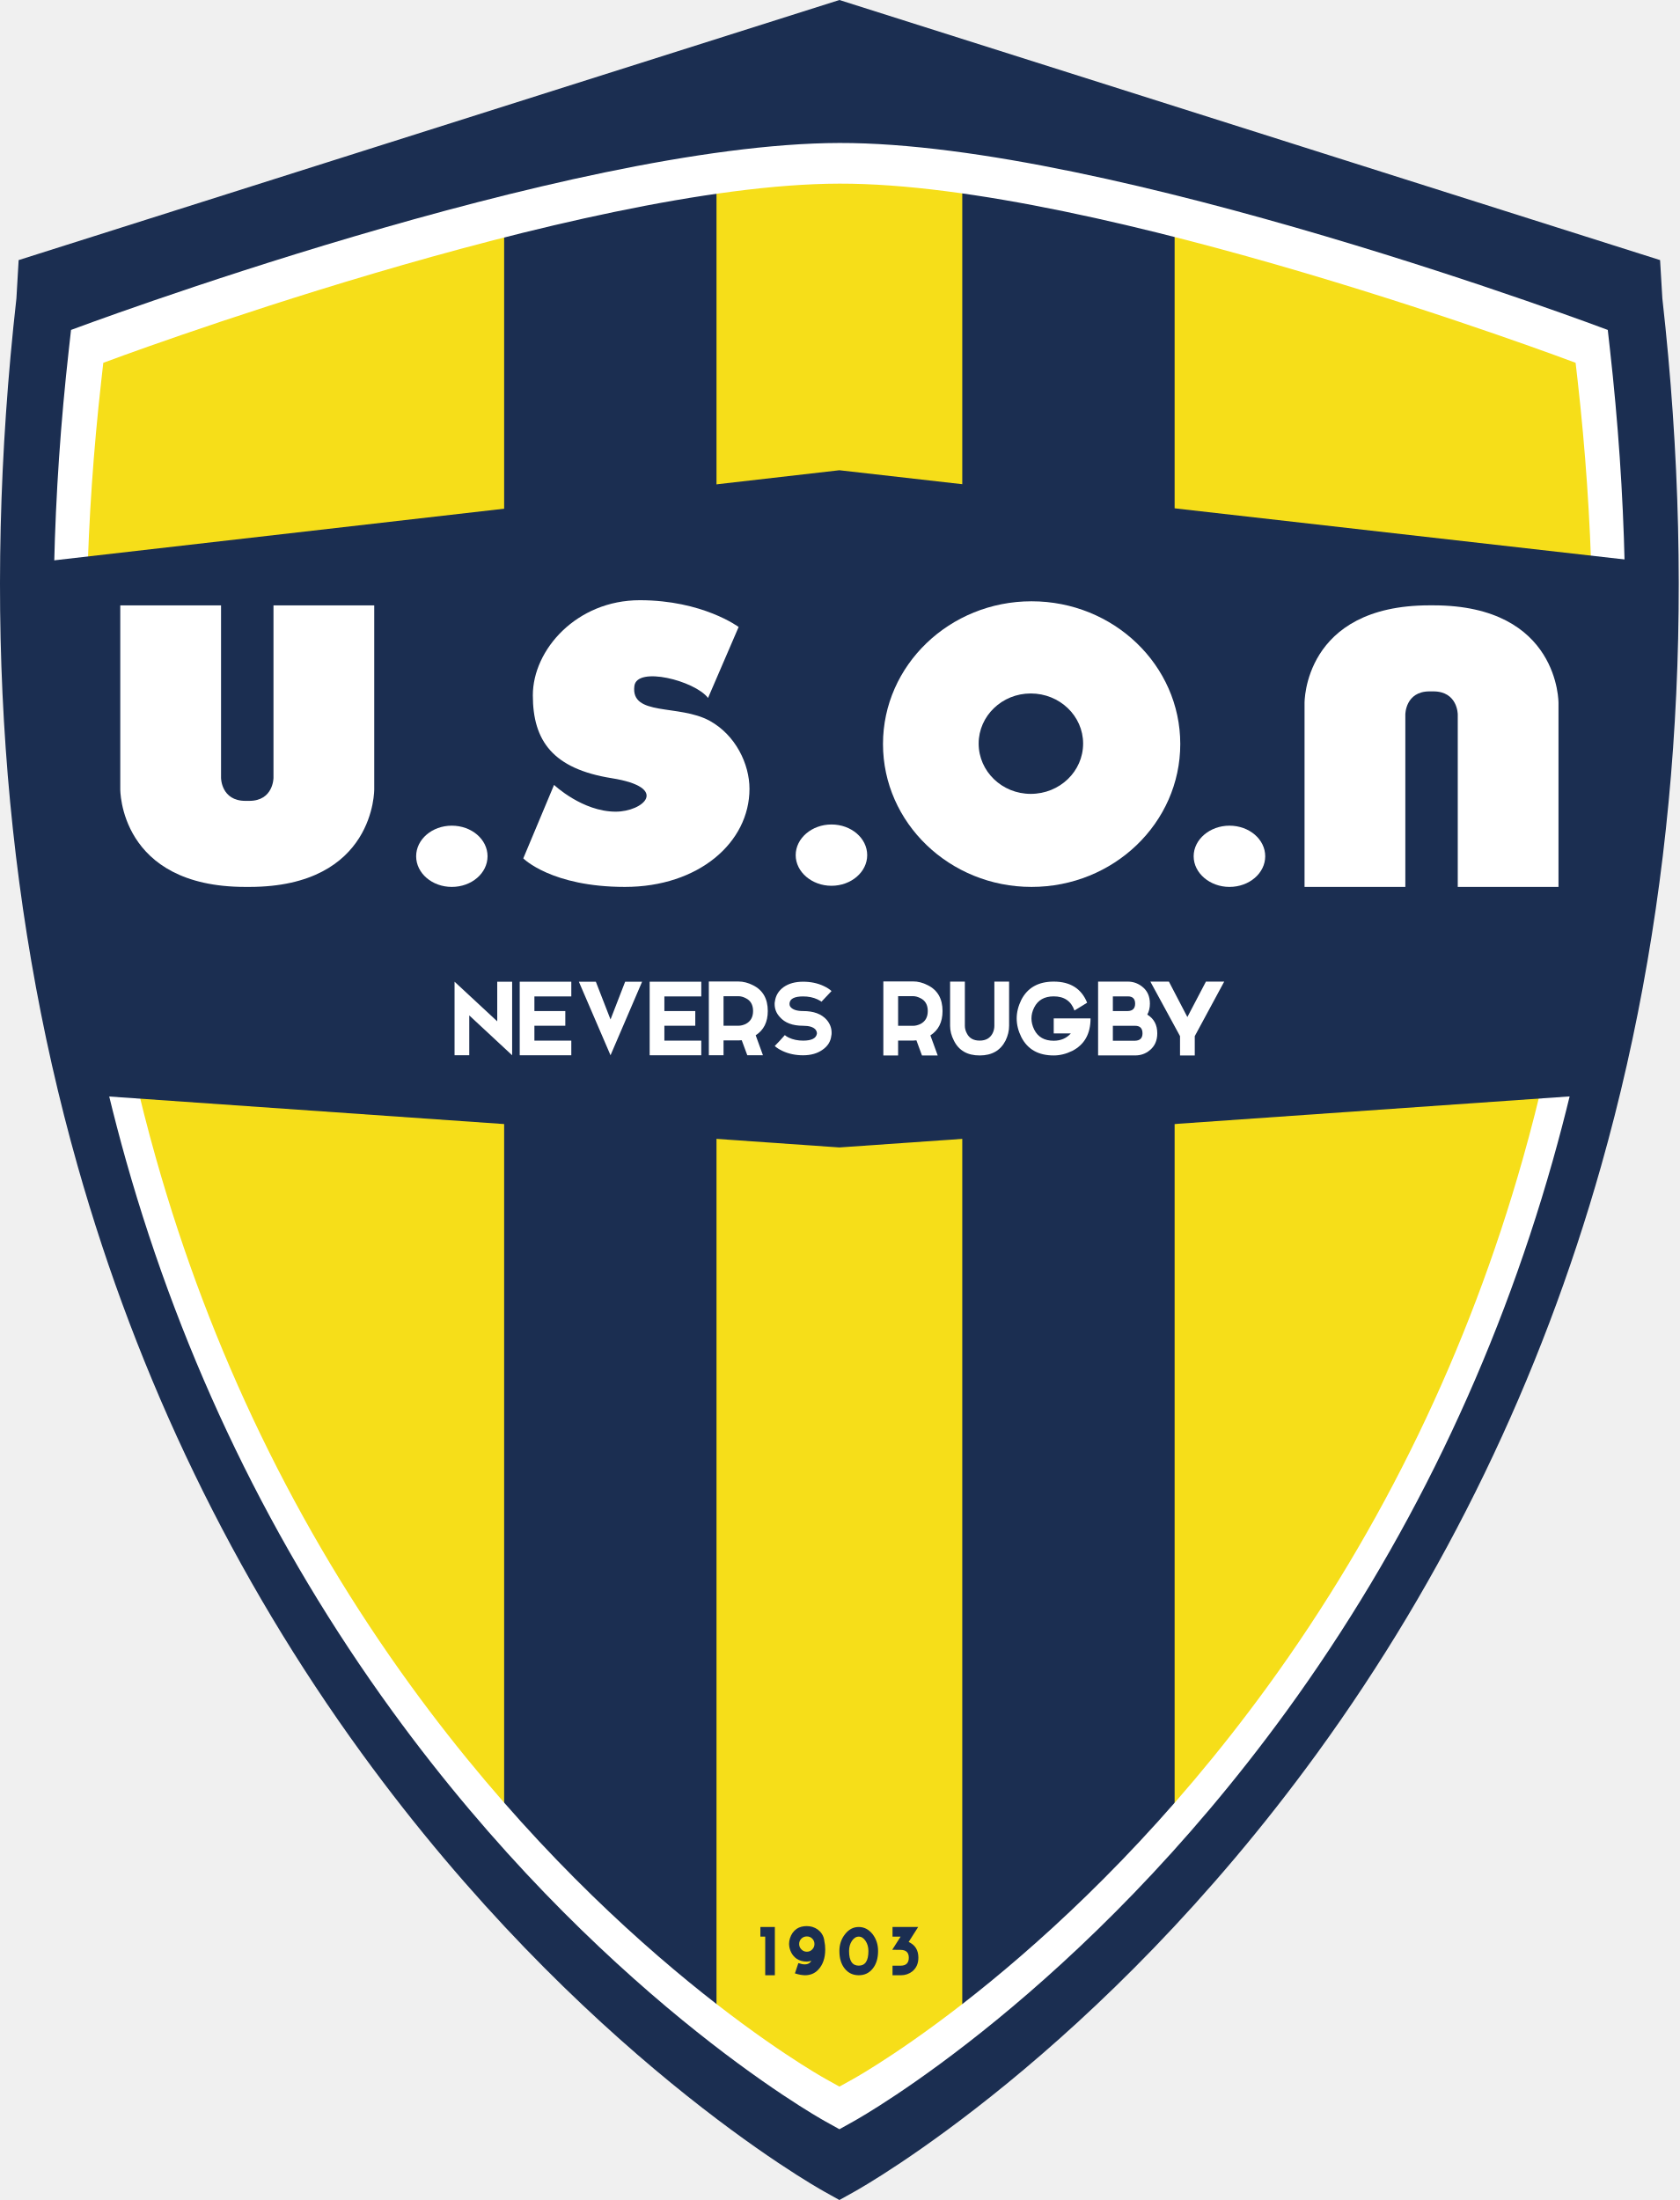
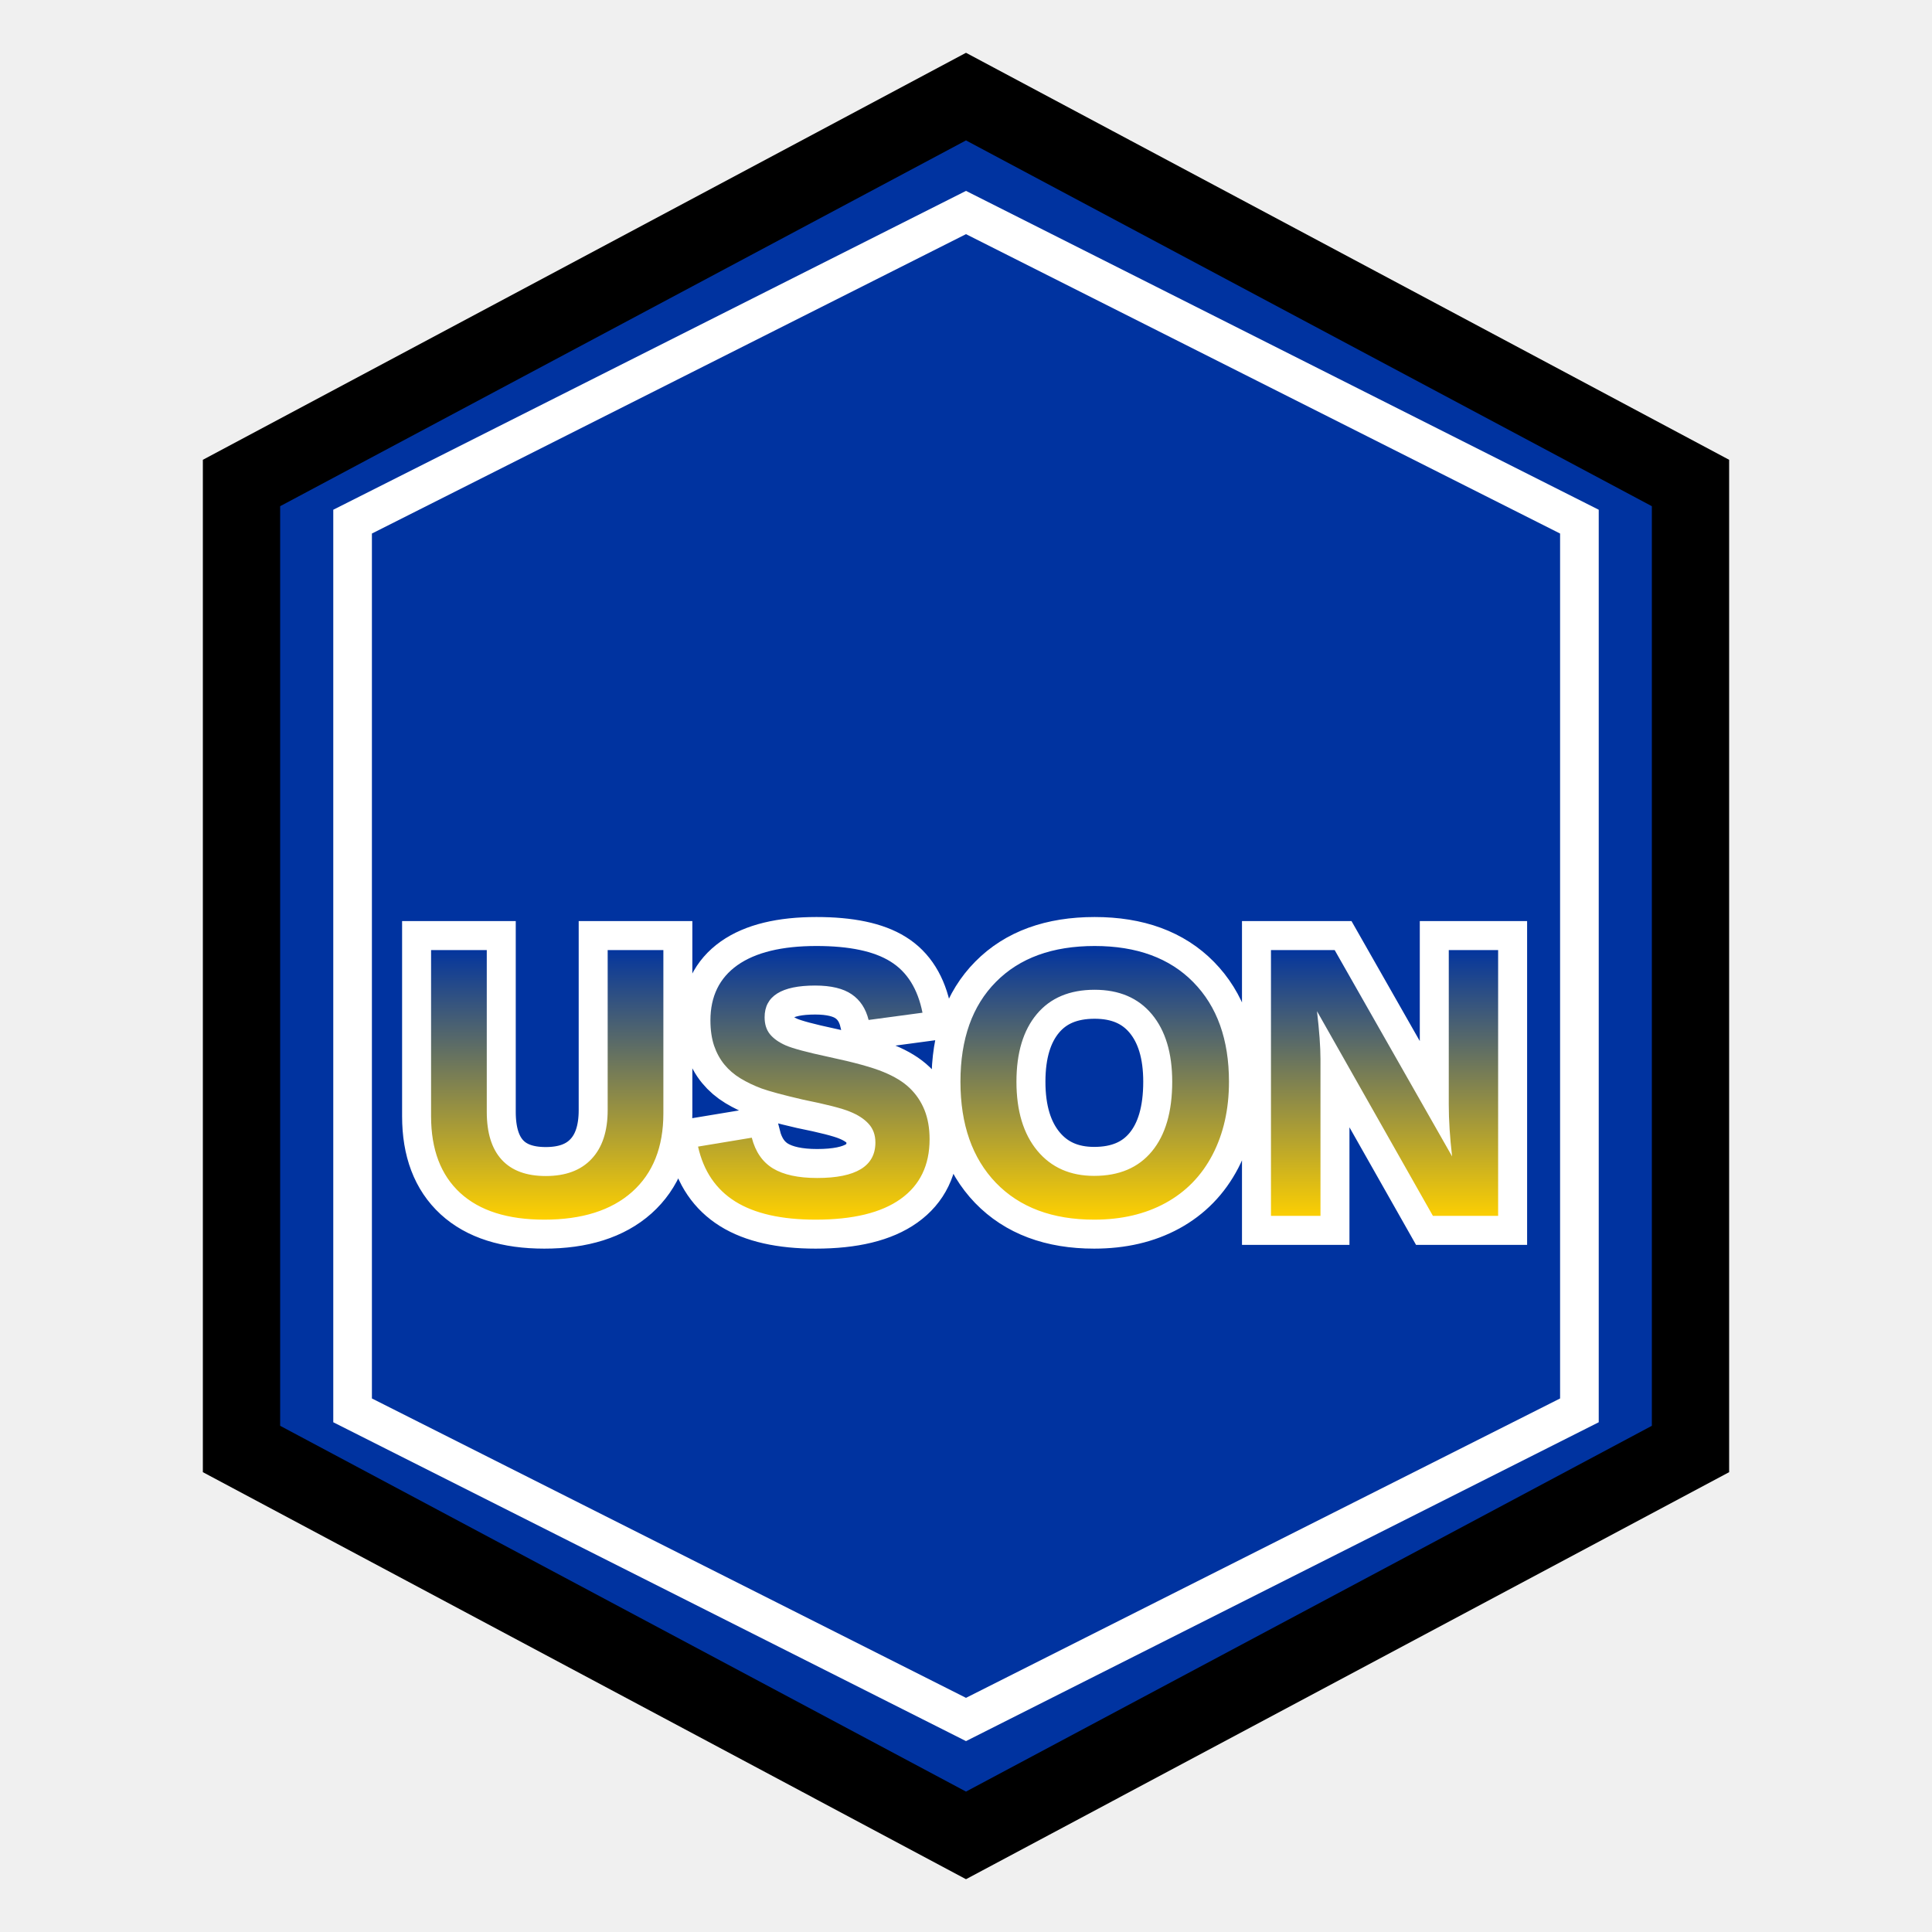
- <svg xmlns="http://www.w3.org/2000/svg" id="svg2" version="1.1" xml:space="preserve" width="458" height="600" viewBox="0 0 458 600">
-   <defs id="defs6" />
-   <g id="g10" transform="matrix(1.25,0,0,-1.25,0,600)">
-     <g id="g27451" transform="matrix(5.889119,0,0,5.889119,-5838.203,-4254.314)">
-       <path d="m 1022.451,725.185 -0.526,0.292 c -0.341,0.19 -8.441,4.765 -15.988,15.151 -4.426,6.091 -7.73,12.923 -9.818,20.304 -2.608,9.208 -3.319,19.299 -2.116,29.99 l 0.078,0.698 c 0,0 18.345,6.884 28.37,6.904 10.025,0.021 28.37,-6.904 28.37,-6.904 l 0.079,-0.698 c 1.202,-10.692 0.491,-20.782 -2.116,-29.99 -2.09,-7.381 -5.394,-14.213 -9.82,-20.304 -7.547,-10.386 -15.645,-14.961 -15.986,-15.151 l -0.526,-0.292 z" style="fill:#f6de19;fill-opacity:1;fill-rule:nonzero;stroke:none" id="path21852" />
-       <path id="path21866" style="fill:#1b2e51;fill-opacity:1;fill-rule:nonzero;stroke:none" d="m 1027.003,799.479 7.867,-1.6 0,-61.676 -7.867,-8 z" />
-       <path id="path21868" style="fill:#1b2e51;fill-opacity:1;fill-rule:nonzero;stroke:none" d="m 1010.031,797.879 7.867,1.6 0,-71.276 -7.867,8 z" />
-       <g id="g27445">
-         <path id="path21872" style="fill:#1b2e51;fill-opacity:1;fill-rule:nonzero;stroke:none" d="m 1019.524,732.517 0,-0.357 0.179,0 0,-1.431 0.357,0 0,1.788 -0.536,0 z" />
-         <path id="path21884" style="fill:#1b2e51;fill-opacity:1;fill-rule:nonzero;stroke:none" d="m 1021.245,731.601 c 0.079,0 0.145,0.027 0.198,0.083 0.056,0.056 0.084,0.123 0.084,0.202 0,0.079 -0.028,0.147 -0.084,0.202 -0.053,0.053 -0.119,0.079 -0.198,0.079 -0.078,0 -0.145,-0.026 -0.2,-0.079 -0.057,-0.055 -0.085,-0.123 -0.085,-0.202 0,-0.079 0.028,-0.146 0.085,-0.202 0.055,-0.056 0.122,-0.083 0.2,-0.083 m -0.659,0.29 c 0,0.069 0.011,0.137 0.033,0.206 0.047,0.151 0.13,0.268 0.249,0.352 0.104,0.068 0.229,0.101 0.372,0.101 0.07,0 0.139,-0.009 0.207,-0.028 0.151,-0.047 0.268,-0.131 0.349,-0.252 0.057,-0.082 0.09,-0.179 0.1,-0.29 0.02,-0.086 0.03,-0.185 0.03,-0.296 0,-0.318 -0.087,-0.569 -0.262,-0.753 -0.128,-0.134 -0.29,-0.202 -0.486,-0.202 l -0.011,0 c -0.112,0.004 -0.226,0.025 -0.344,0.064 l -0.02,0.005 0.127,0.379 0.021,-0.003 c 0.078,-0.028 0.15,-0.042 0.216,-0.042 0.089,0 0.158,0.027 0.207,0.079 0.013,0.013 0.026,0.03 0.038,0.051 -0.052,-0.014 -0.106,-0.023 -0.162,-0.027 l -0.01,0 c -0.143,0 -0.268,0.035 -0.372,0.105 -0.086,0.059 -0.154,0.138 -0.204,0.236 -0.049,0.099 -0.075,0.203 -0.078,0.31 l 0,0.005 z" />
-         <path id="path21888" style="fill:#1b2e51;fill-opacity:1;fill-rule:nonzero;stroke:none" d="m 1022.914,732.001 c -0.07,-0.105 -0.105,-0.231 -0.105,-0.375 0,-0.361 0.12,-0.541 0.36,-0.541 0.238,0 0.357,0.18 0.357,0.541 0,0.144 -0.035,0.27 -0.106,0.375 -0.071,0.106 -0.154,0.159 -0.251,0.159 -0.099,0 -0.184,-0.053 -0.255,-0.159 m -0.266,-1.026 c -0.131,0.163 -0.197,0.38 -0.197,0.651 0,0.243 0.071,0.453 0.213,0.63 0.138,0.174 0.306,0.261 0.505,0.261 0.196,0 0.366,-0.087 0.508,-0.261 0.138,-0.177 0.207,-0.387 0.207,-0.63 0,-0.271 -0.067,-0.488 -0.199,-0.651 -0.131,-0.164 -0.303,-0.246 -0.516,-0.246 -0.215,0 -0.388,0.082 -0.521,0.246" />
-         <path id="path21892" style="fill:#1b2e51;fill-opacity:1;fill-rule:nonzero;stroke:none" d="m 1024.419,730.729 0,0.355 0.312,0 c 0.194,0.004 0.291,0.102 0.291,0.296 0,0.189 -0.099,0.285 -0.294,0.289 l -0.319,0.004 0.309,0.486 -0.299,0 0,0.358 0.95,0 -0.353,-0.555 c 0.241,-0.109 0.361,-0.303 0.361,-0.582 0,-0.216 -0.075,-0.385 -0.225,-0.508 -0.123,-0.095 -0.263,-0.143 -0.421,-0.143 l -0.312,0 z" />
-       </g>
-       <path id="path27418" transform="matrix(0.8,0,0,-0.8,0,841.89)" d="m 1278.066,52.52 c -13.006,0.025 -36.803,8.957 -36.803,8.957 l -0.102,0.906 c -0.394,3.507 -0.629,6.964 -0.707,10.367 -0.941,9.983 0.939,17.545 2.602,25.297 0.264,1.089 0.547,2.17 0.85,3.24 2.709,9.574 6.997,18.437 12.738,26.338 9.791,13.474 20.297,19.409 20.74,19.654 l 0.682,0.381 0.684,-0.381 c 0.442,-0.246 10.947,-6.18 20.738,-19.654 5.742,-7.901 10.027,-16.764 12.738,-26.338 0.304,-1.073 0.588,-2.153 0.852,-3.244 2.82,-8.446 2.797,-16.892 2.6,-25.338 -0.079,-3.389 -0.314,-6.829 -0.707,-10.322 l -0.102,-0.906 c 0,0 -23.798,-8.983 -36.803,-8.957 z m 0,3.461 c 12.046,-0.025 34.09,8.297 34.09,8.297 l 0.096,0.838 c 1.445,12.848 0.59,24.972 -2.543,36.037 -2.511,8.869 -6.48,17.08 -11.799,24.398 -9.069,12.48 -18.801,17.976 -19.211,18.205 l -0.633,0.352 -0.633,-0.352 c -0.41,-0.229 -10.142,-5.725 -19.211,-18.205 -5.319,-7.319 -9.288,-15.53 -11.797,-24.398 -3.134,-11.065 -3.989,-23.19 -2.543,-36.037 l 0.094,-0.838 c 0,0 22.044,-8.273 34.09,-8.297 z" style="fill:#ffffff;fill-opacity:1;fill-rule:nonzero;stroke:none" />
-       <path transform="matrix(0.8,0,0,-0.8,0,841.89)" id="path27411" d="m 1278.064,47.477 -38.008,12.045 -0.103,1.773 c -1.611,14.322 -0.658,27.84 2.834,40.176 2.797,9.887 7.224,19.039 13.154,27.199 10.11,13.914 20.96,20.042 21.418,20.297 l 0.705,0.393 0.705,-0.393 c 0.456,-0.255 11.306,-6.383 21.416,-20.297 5.93,-8.16 10.356,-17.312 13.154,-27.199 3.491,-12.336 4.445,-25.853 2.834,-40.176 l -0.105,-1.773 -38.004,-12.045 z m 0,6.621 c 12.574,-0.025 35.582,8.658 35.582,8.658 l 0.098,0.875 c 0.38,3.377 0.607,6.706 0.684,9.982 0.191,8.166 0.213,16.332 -2.514,24.498 -0.255,1.055 -0.529,2.099 -0.822,3.137 -2.621,9.256 -6.765,17.824 -12.316,25.463 -9.466,13.027 -19.625,18.766 -20.053,19.004 l -0.658,0.367 -0.66,-0.367 c -0.429,-0.237 -10.586,-5.976 -20.053,-19.004 -5.551,-7.639 -9.698,-16.207 -12.316,-25.463 -0.292,-1.035 -0.565,-2.08 -0.82,-3.133 -1.607,-7.495 -3.425,-14.807 -2.516,-24.459 0.075,-3.29 0.302,-6.634 0.684,-10.025 l 0.098,-0.875 c 0,0 23.009,-8.634 35.584,-8.658 z" style="fill:#1b2e51;fill-opacity:1;fill-rule:nonzero;stroke:none" />
-       <path id="path27413" style="fill:#1b2e51;fill-opacity:1;fill-rule:nonzero;stroke:none" d="m 1053.142,783 -30.692,3.487 -30.691,-3.521 2.013,-19.568 28.678,-2 28.681,2.004 z" />
-       <g id="g27423">
-         <g id="g27387">
-           <path d="m 1008.194,764.813 0,2.725 1.581,-1.468 0,1.468 0.552,0 0,-2.725 -1.588,1.476 0,-1.476 -0.545,0 z" style="fill:#ffffff;fill-opacity:1;fill-rule:nonzero;stroke:none" id="path21896" />
-           <path d="m 1012.519,767.538 0,-0.545 -1.367,0 0,-0.542 1.145,0 0,-0.544 -1.145,0 0,-0.552 1.367,0 0,-0.542 -1.911,0 0,2.725 1.911,0 z" style="fill:#ffffff;fill-opacity:1;fill-rule:nonzero;stroke:none" id="path21900" />
-           <path d="m 1013.972,764.813 -1.173,2.725 0.629,0 0.544,-1.399 0.542,1.399 0.628,0 -1.17,-2.725 z" style="fill:#ffffff;fill-opacity:1;fill-rule:nonzero;stroke:none" id="path21904" />
-           <path d="m 1017.334,767.538 0,-0.545 -1.367,0 0,-0.542 1.145,0 0,-0.544 -1.145,0 0,-0.552 1.367,0 0,-0.542 -1.912,0 0,2.725 1.912,0 z" style="fill:#ffffff;fill-opacity:1;fill-rule:nonzero;stroke:none" id="path21908" />
-           <path d="m 1018.708,765.907 c 0.089,0 0.18,0.022 0.273,0.066 0.181,0.094 0.272,0.254 0.272,0.479 0,0.229 -0.091,0.388 -0.272,0.476 -0.093,0.049 -0.184,0.073 -0.273,0.073 l -0.549,0 0,-1.094 0.549,0 z m 1.09,0.545 c 0,-0.408 -0.15,-0.708 -0.448,-0.898 l 0.269,-0.741 -0.58,0 -0.206,0.557 c -0.053,-0.005 -0.094,-0.007 -0.125,-0.007 l -0.549,0 0,-0.55 -0.545,0 0,2.733 1.094,0 c 0.182,0 0.363,-0.047 0.545,-0.14 0.363,-0.181 0.545,-0.499 0.545,-0.954" style="fill:#ffffff;fill-opacity:1;fill-rule:nonzero;stroke:none" id="path21912" />
-           <path d="m 1020.342,764.973 c -0.123,0.059 -0.219,0.12 -0.286,0.183 l 0.19,0.199 0.183,0.205 c 0.036,-0.033 0.085,-0.064 0.147,-0.094 0.157,-0.074 0.333,-0.111 0.529,-0.111 0.317,0 0.486,0.086 0.513,0.259 l 0,0.012 c 0,0.05 -0.019,0.096 -0.054,0.141 -0.083,0.093 -0.236,0.139 -0.459,0.139 -0.389,0 -0.677,0.109 -0.862,0.325 -0.127,0.137 -0.191,0.296 -0.191,0.477 0,0.034 0,0.068 0.01,0.102 0.029,0.216 0.136,0.393 0.323,0.529 0.19,0.133 0.431,0.199 0.722,0.199 0.28,0 0.535,-0.053 0.765,-0.161 0.123,-0.058 0.219,-0.121 0.287,-0.185 l -0.374,-0.397 c 0,0.01 -0.049,0.04 -0.147,0.089 -0.156,0.073 -0.333,0.109 -0.531,0.109 -0.315,0 -0.482,-0.083 -0.503,-0.249 l 0,-0.036 c 0,-0.044 0.015,-0.083 0.046,-0.117 0.083,-0.092 0.235,-0.14 0.457,-0.14 0.39,0 0.679,-0.107 0.871,-0.323 0.122,-0.142 0.184,-0.302 0.184,-0.478 0,-0.039 0,-0.076 -0.01,-0.11 -0.024,-0.216 -0.132,-0.389 -0.323,-0.521 -0.191,-0.137 -0.431,-0.207 -0.724,-0.207 -0.279,0 -0.534,0.054 -0.763,0.161" style="fill:#ffffff;fill-opacity:1;fill-rule:nonzero;stroke:none" id="path21916" />
-           <path d="m 1025.178,765.904 c 0.089,0 0.18,0.023 0.274,0.067 0.182,0.093 0.273,0.253 0.273,0.48 0,0.23 -0.091,0.389 -0.273,0.478 -0.094,0.048 -0.185,0.074 -0.274,0.074 l -0.552,0 0,-1.099 0.552,0 z m 1.094,0.547 c 0,-0.409 -0.151,-0.709 -0.45,-0.902 l 0.271,-0.743 -0.583,0 -0.206,0.56 c -0.053,-0.006 -0.095,-0.009 -0.126,-0.009 l -0.552,0 0,-0.551 -0.547,0 0,2.743 1.099,0 c 0.182,0 0.365,-0.046 0.547,-0.141 0.364,-0.181 0.547,-0.5 0.547,-0.957" style="fill:#ffffff;fill-opacity:1;fill-rule:nonzero;stroke:none" id="path21920" />
-           <path d="m 1028.738,767.542 0,-1.64 c 0,-0.182 -0.044,-0.364 -0.132,-0.546 -0.188,-0.367 -0.507,-0.55 -0.958,-0.55 -0.455,0 -0.773,0.183 -0.955,0.55 -0.094,0.182 -0.141,0.364 -0.141,0.546 l 0,1.64 0.547,0 0,-1.64 c 0,-0.094 0.024,-0.185 0.071,-0.273 0.089,-0.183 0.248,-0.273 0.478,-0.273 0.226,0 0.386,0.09 0.48,0.273 0.043,0.088 0.064,0.179 0.064,0.273 l 0,1.64 0.546,0 z" style="fill:#ffffff;fill-opacity:1;fill-rule:nonzero;stroke:none" id="path21924" />
-           <path d="m 1031.755,766.178 c 0,-0.572 -0.226,-0.971 -0.676,-1.203 -0.232,-0.113 -0.461,-0.169 -0.688,-0.169 -0.571,0 -0.972,0.228 -1.203,0.685 -0.112,0.226 -0.169,0.455 -0.169,0.687 0,0.226 0.057,0.454 0.169,0.684 0.231,0.453 0.632,0.68 1.203,0.68 0.614,0 1.028,-0.261 1.238,-0.782 l -0.47,-0.289 c -0.124,0.35 -0.38,0.524 -0.768,0.524 -0.344,0 -0.585,-0.137 -0.723,-0.411 -0.068,-0.133 -0.102,-0.269 -0.102,-0.406 0,-0.138 0.034,-0.276 0.102,-0.414 0.138,-0.276 0.379,-0.413 0.723,-0.413 0.261,0 0.473,0.091 0.635,0.272 l -0.635,0 0,0.555 1.364,0 z" style="fill:#ffffff;fill-opacity:1;fill-rule:nonzero;stroke:none" id="path21928" />
-           <path d="m 1032.582,765.351 0.818,0 c 0.187,0.005 0.28,0.095 0.28,0.273 0,0.188 -0.091,0.281 -0.273,0.281 l -0.825,0 0,-0.554 z m 0,1.1 0.552,0 c 0.182,0.005 0.273,0.097 0.273,0.274 0,0.181 -0.091,0.27 -0.273,0.27 l -0.552,0 0,-0.544 z m -0.547,-1.644 0,2.735 1.099,0 c 0.197,0 0.375,-0.062 0.532,-0.185 0.192,-0.148 0.288,-0.358 0.288,-0.632 0,-0.154 -0.033,-0.289 -0.097,-0.406 0.247,-0.149 0.37,-0.38 0.37,-0.695 0,-0.271 -0.096,-0.482 -0.288,-0.633 -0.152,-0.124 -0.329,-0.184 -0.532,-0.184 l -1.372,0 z" style="fill:#ffffff;fill-opacity:1;fill-rule:nonzero;stroke:none" id="path21932" />
-           <path d="m 1036.707,767.542 -1.091,-2.02 0,-0.716 -0.546,0 0,0.716 -1.099,2.02 0.687,0 0.684,-1.313 0.688,1.313 0.677,0 z" style="fill:#ffffff;fill-opacity:1;fill-rule:nonzero;stroke:none" id="path21936" />
-         </g>
-         <g id="g27400">
-           <path d="m 1000.588,771.05 c 4.684,0 4.63,3.625 4.63,3.625 l 0,6.806 -3.732,0 0,-6.39 c 0,0 0,-0.853 -0.898,-0.853 l -0.141,0 c -0.904,0 -0.904,0.853 -0.904,0.853 l 0,6.39 -3.733,0 0,-6.806 c 0,0 -0.047,-3.625 4.637,-3.625 l 0.141,0 z" style="fill:#ffffff;fill-opacity:1;fill-rule:nonzero;stroke:none" id="path21940" />
-           <path d="m 1044.314,781.482 c -4.685,0 -4.631,-3.626 -4.631,-3.626 l 0,-6.806 3.734,0 0,6.39 c 0,0 0,0.854 0.897,0.854 l 0.14,0 c 0.905,0 0.905,-0.854 0.905,-0.854 l 0,-6.39 3.732,0 0,6.806 c 0,0 0.047,3.626 -4.637,3.626 l -0.14,0 z" style="fill:#ffffff;fill-opacity:1;fill-rule:nonzero;stroke:none" id="path21944" />
-           <path d="m 1006.771,772.185 c 0,0.626 0.591,1.134 1.32,1.134 0.736,0 1.325,-0.508 1.325,-1.134 0,-0.625 -0.589,-1.135 -1.325,-1.135 -0.729,0 -1.32,0.51 -1.32,1.135" style="fill:#ffffff;fill-opacity:1;fill-rule:nonzero;stroke:none" id="path21948" />
-           <path d="m 1035.575,772.185 c 0,0.626 0.604,1.134 1.326,1.134 0.735,0 1.325,-0.508 1.325,-1.134 0,-0.625 -0.59,-1.135 -1.325,-1.135 -0.722,0 -1.326,0.51 -1.326,1.135" style="fill:#ffffff;fill-opacity:1;fill-rule:nonzero;stroke:none" id="path21952" />
-           <path d="m 1020.832,772.227 c 0,0.627 0.601,1.136 1.325,1.136 0.732,0 1.324,-0.509 1.324,-1.136 0,-0.623 -0.592,-1.135 -1.324,-1.135 -0.724,0 -1.325,0.512 -1.325,1.135" style="fill:#ffffff;fill-opacity:1;fill-rule:nonzero;stroke:none" id="path21956" />
-           <path d="m 1029.539,774.497 c -1.064,0 -1.929,0.833 -1.929,1.864 0,1.023 0.865,1.856 1.929,1.856 1.075,0 1.941,-0.833 1.941,-1.856 0,-1.031 -0.866,-1.864 -1.941,-1.864 m 0.03,7.135 c -3.033,0 -5.503,-2.369 -5.503,-5.288 0,-2.921 2.47,-5.294 5.503,-5.294 3.044,0 5.51,2.373 5.51,5.294 0,2.919 -2.466,5.288 -5.51,5.288" style="fill:#ffffff;fill-opacity:1;fill-rule:nonzero;stroke:none" id="path21960" />
-           <path d="m 1011.88,774.829 -1.14,-2.722 c 0,0 1.043,-1.057 3.766,-1.057 2.728,0 4.614,1.645 4.614,3.634 0,0.915 -0.512,1.995 -1.482,2.524 -1.143,0.62 -2.929,0.152 -2.782,1.288 0.096,0.741 2.235,0.196 2.729,-0.445 l 1.133,2.629 c 0,0 -1.331,0.992 -3.662,0.992 -2.336,0 -3.962,-1.831 -3.962,-3.523 0,-1.686 0.741,-2.723 2.921,-3.071 2.177,-0.348 1.167,-1.24 0.149,-1.24 -1.238,0 -2.284,0.991 -2.284,0.991" style="fill:#ffffff;fill-opacity:1;fill-rule:nonzero;stroke:none" id="path21964" />
-         </g>
-       </g>
-     </g>
+ <svg xmlns="http://www.w3.org/2000/svg" width="200" height="200" viewBox="0 0 200 200">
+   <defs>
+     <clipPath id="uson-hex-clip">
+       <polygon points="         100,10         175,50         175,150         100,190         25,150         25,50       " />
+     </clipPath>
+     <linearGradient id="uson-grad" x1="0" y1="0" x2="0" y2="1">
+       <stop offset="0%" stop-color="#0033A0" />
+       <stop offset="100%" stop-color="#FFD100" />
+     </linearGradient>
+   </defs>
+   <g clip-path="url(#uson-hex-clip)">
+     <rect width="200" height="200" fill="#0033A0" />
  </g>
+   <polygon points="100,10 175,50 175,150 100,190 25,150 25,50" fill="none" stroke="#000000" stroke-width="8" />
+   <polygon points="100,22 163.5,54 163.5,146 100,178 36.5,146 36.5,54" fill="none" stroke="#FFFFFF" stroke-width="4" />
+   <text x="50%" y="112" text-anchor="middle" dominant-baseline="central" fill="url(#uson-grad)" stroke="#FFFFFF" stroke-width="6" paint-order="stroke" font-family="Arial Black, Arial, sans-serif" font-weight="900" font-size="40">
+     USON
+   </text>
</svg>
